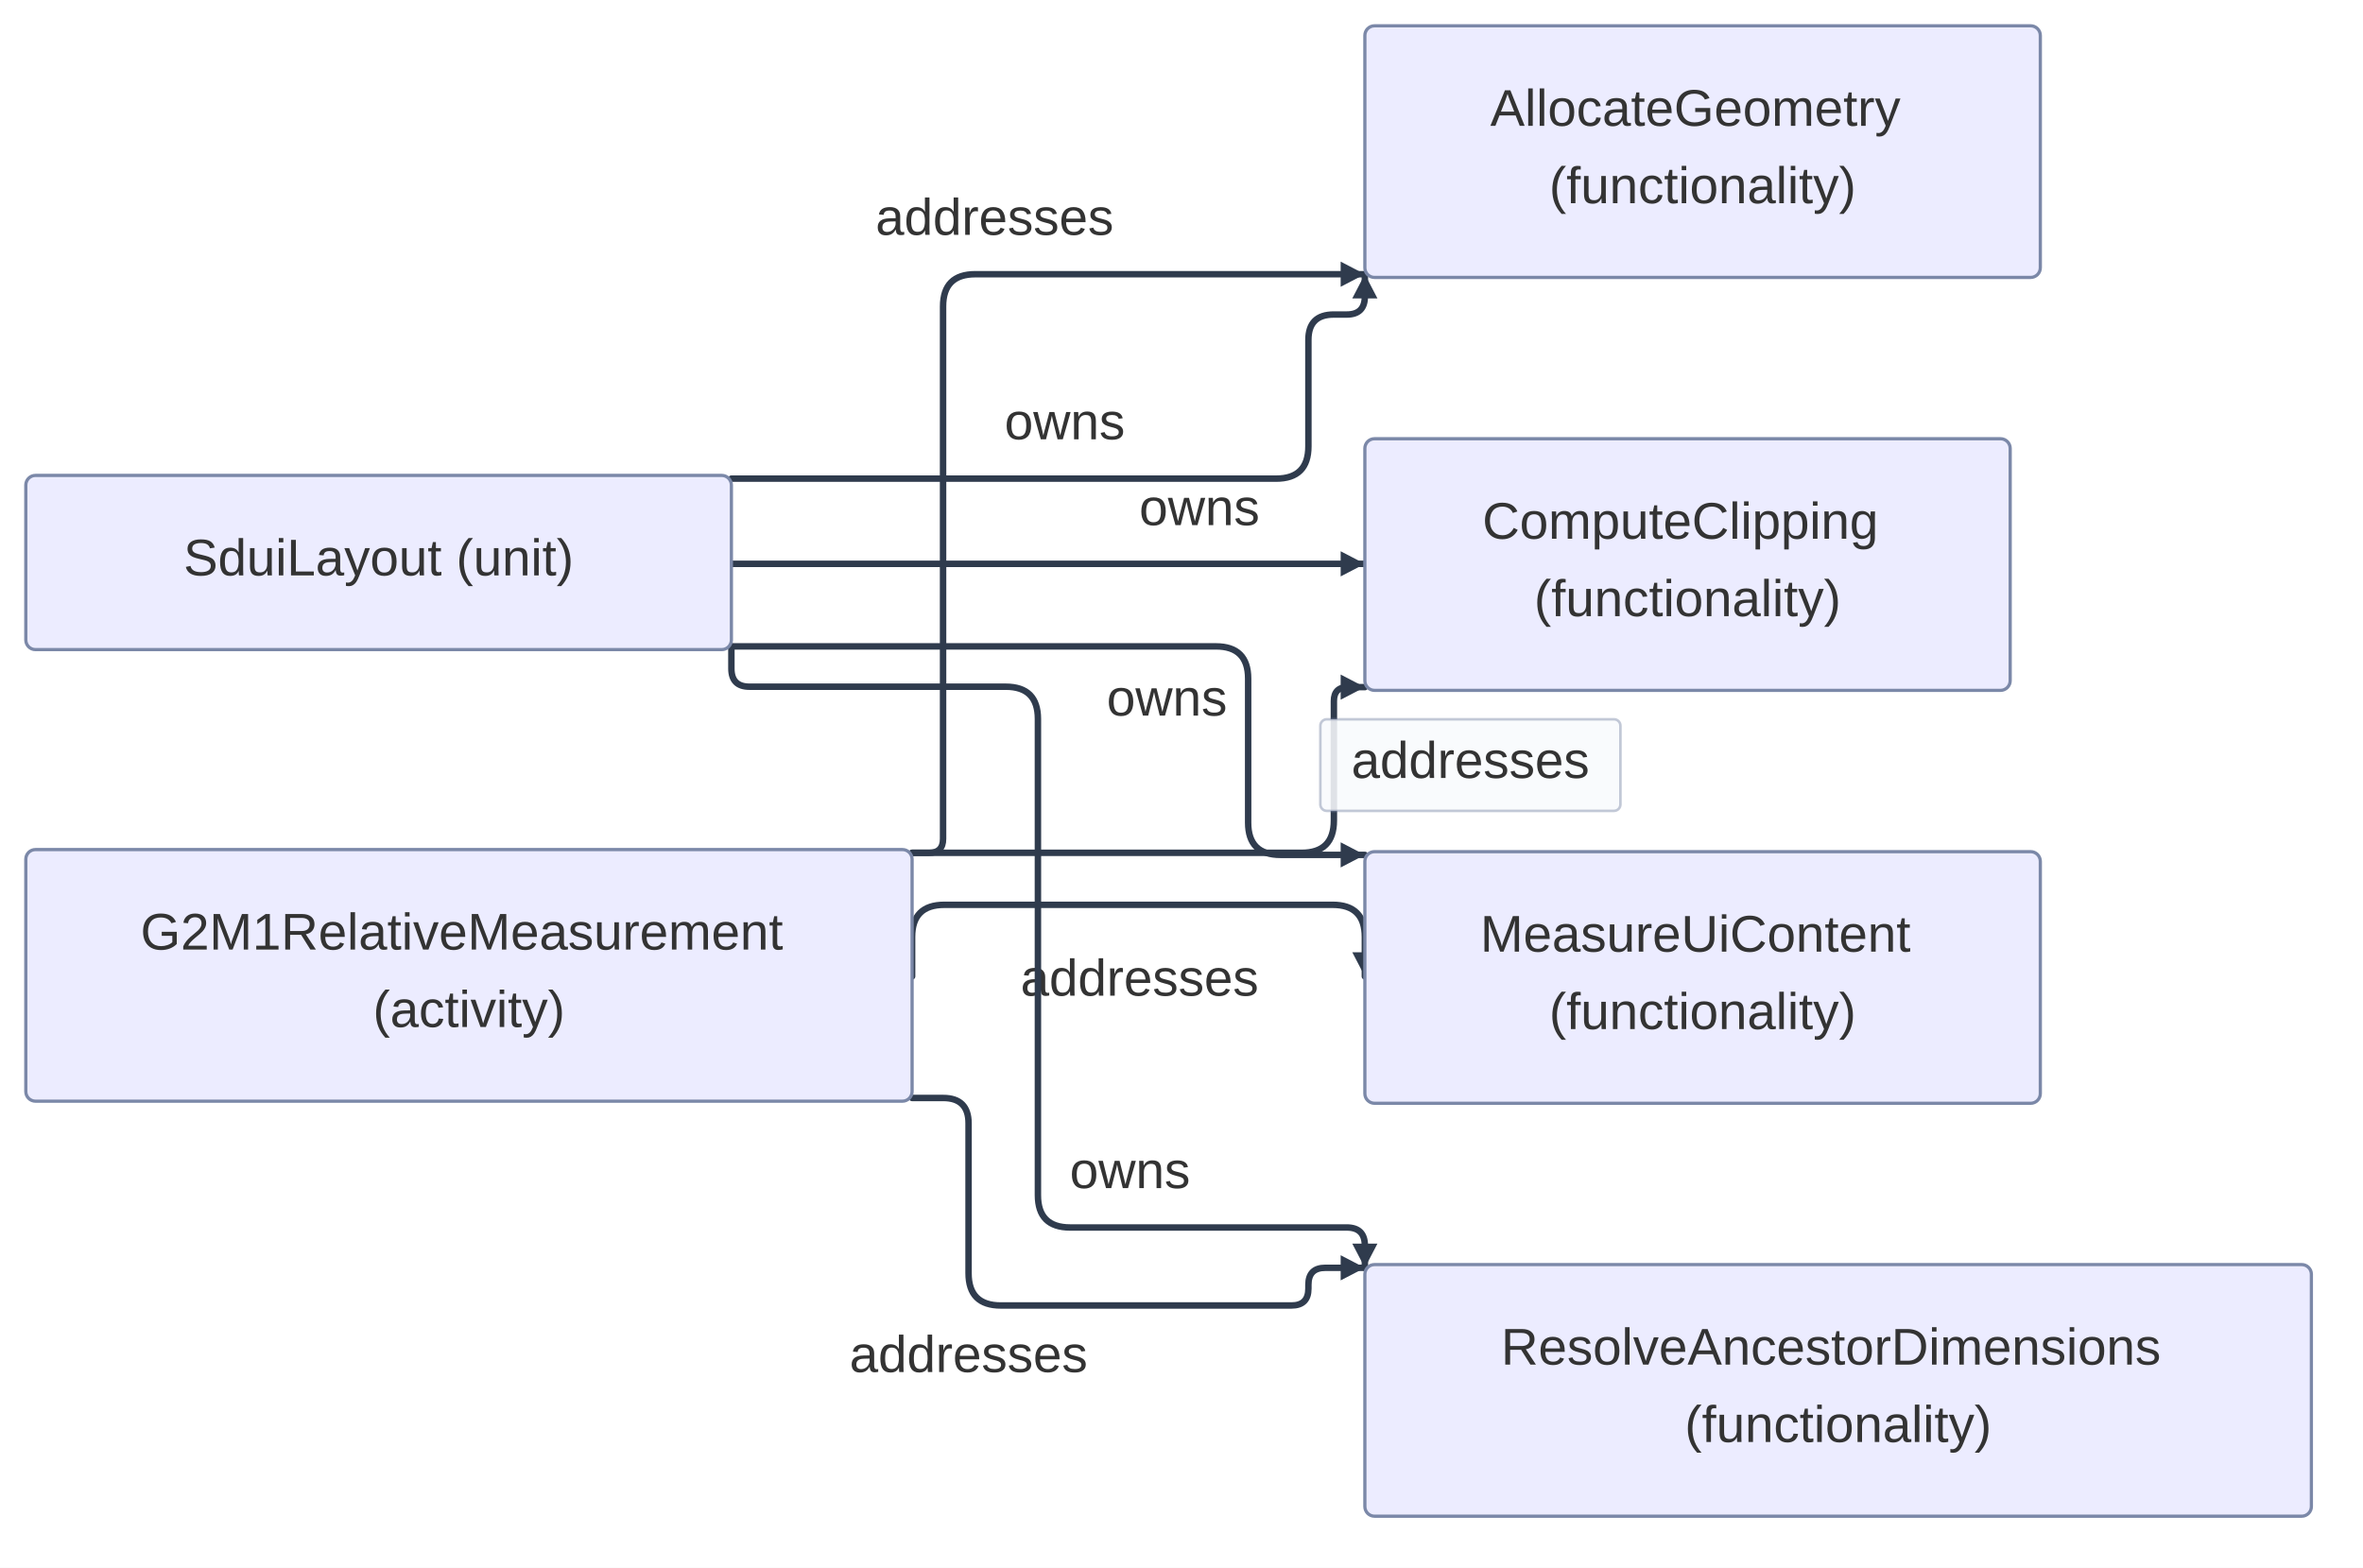
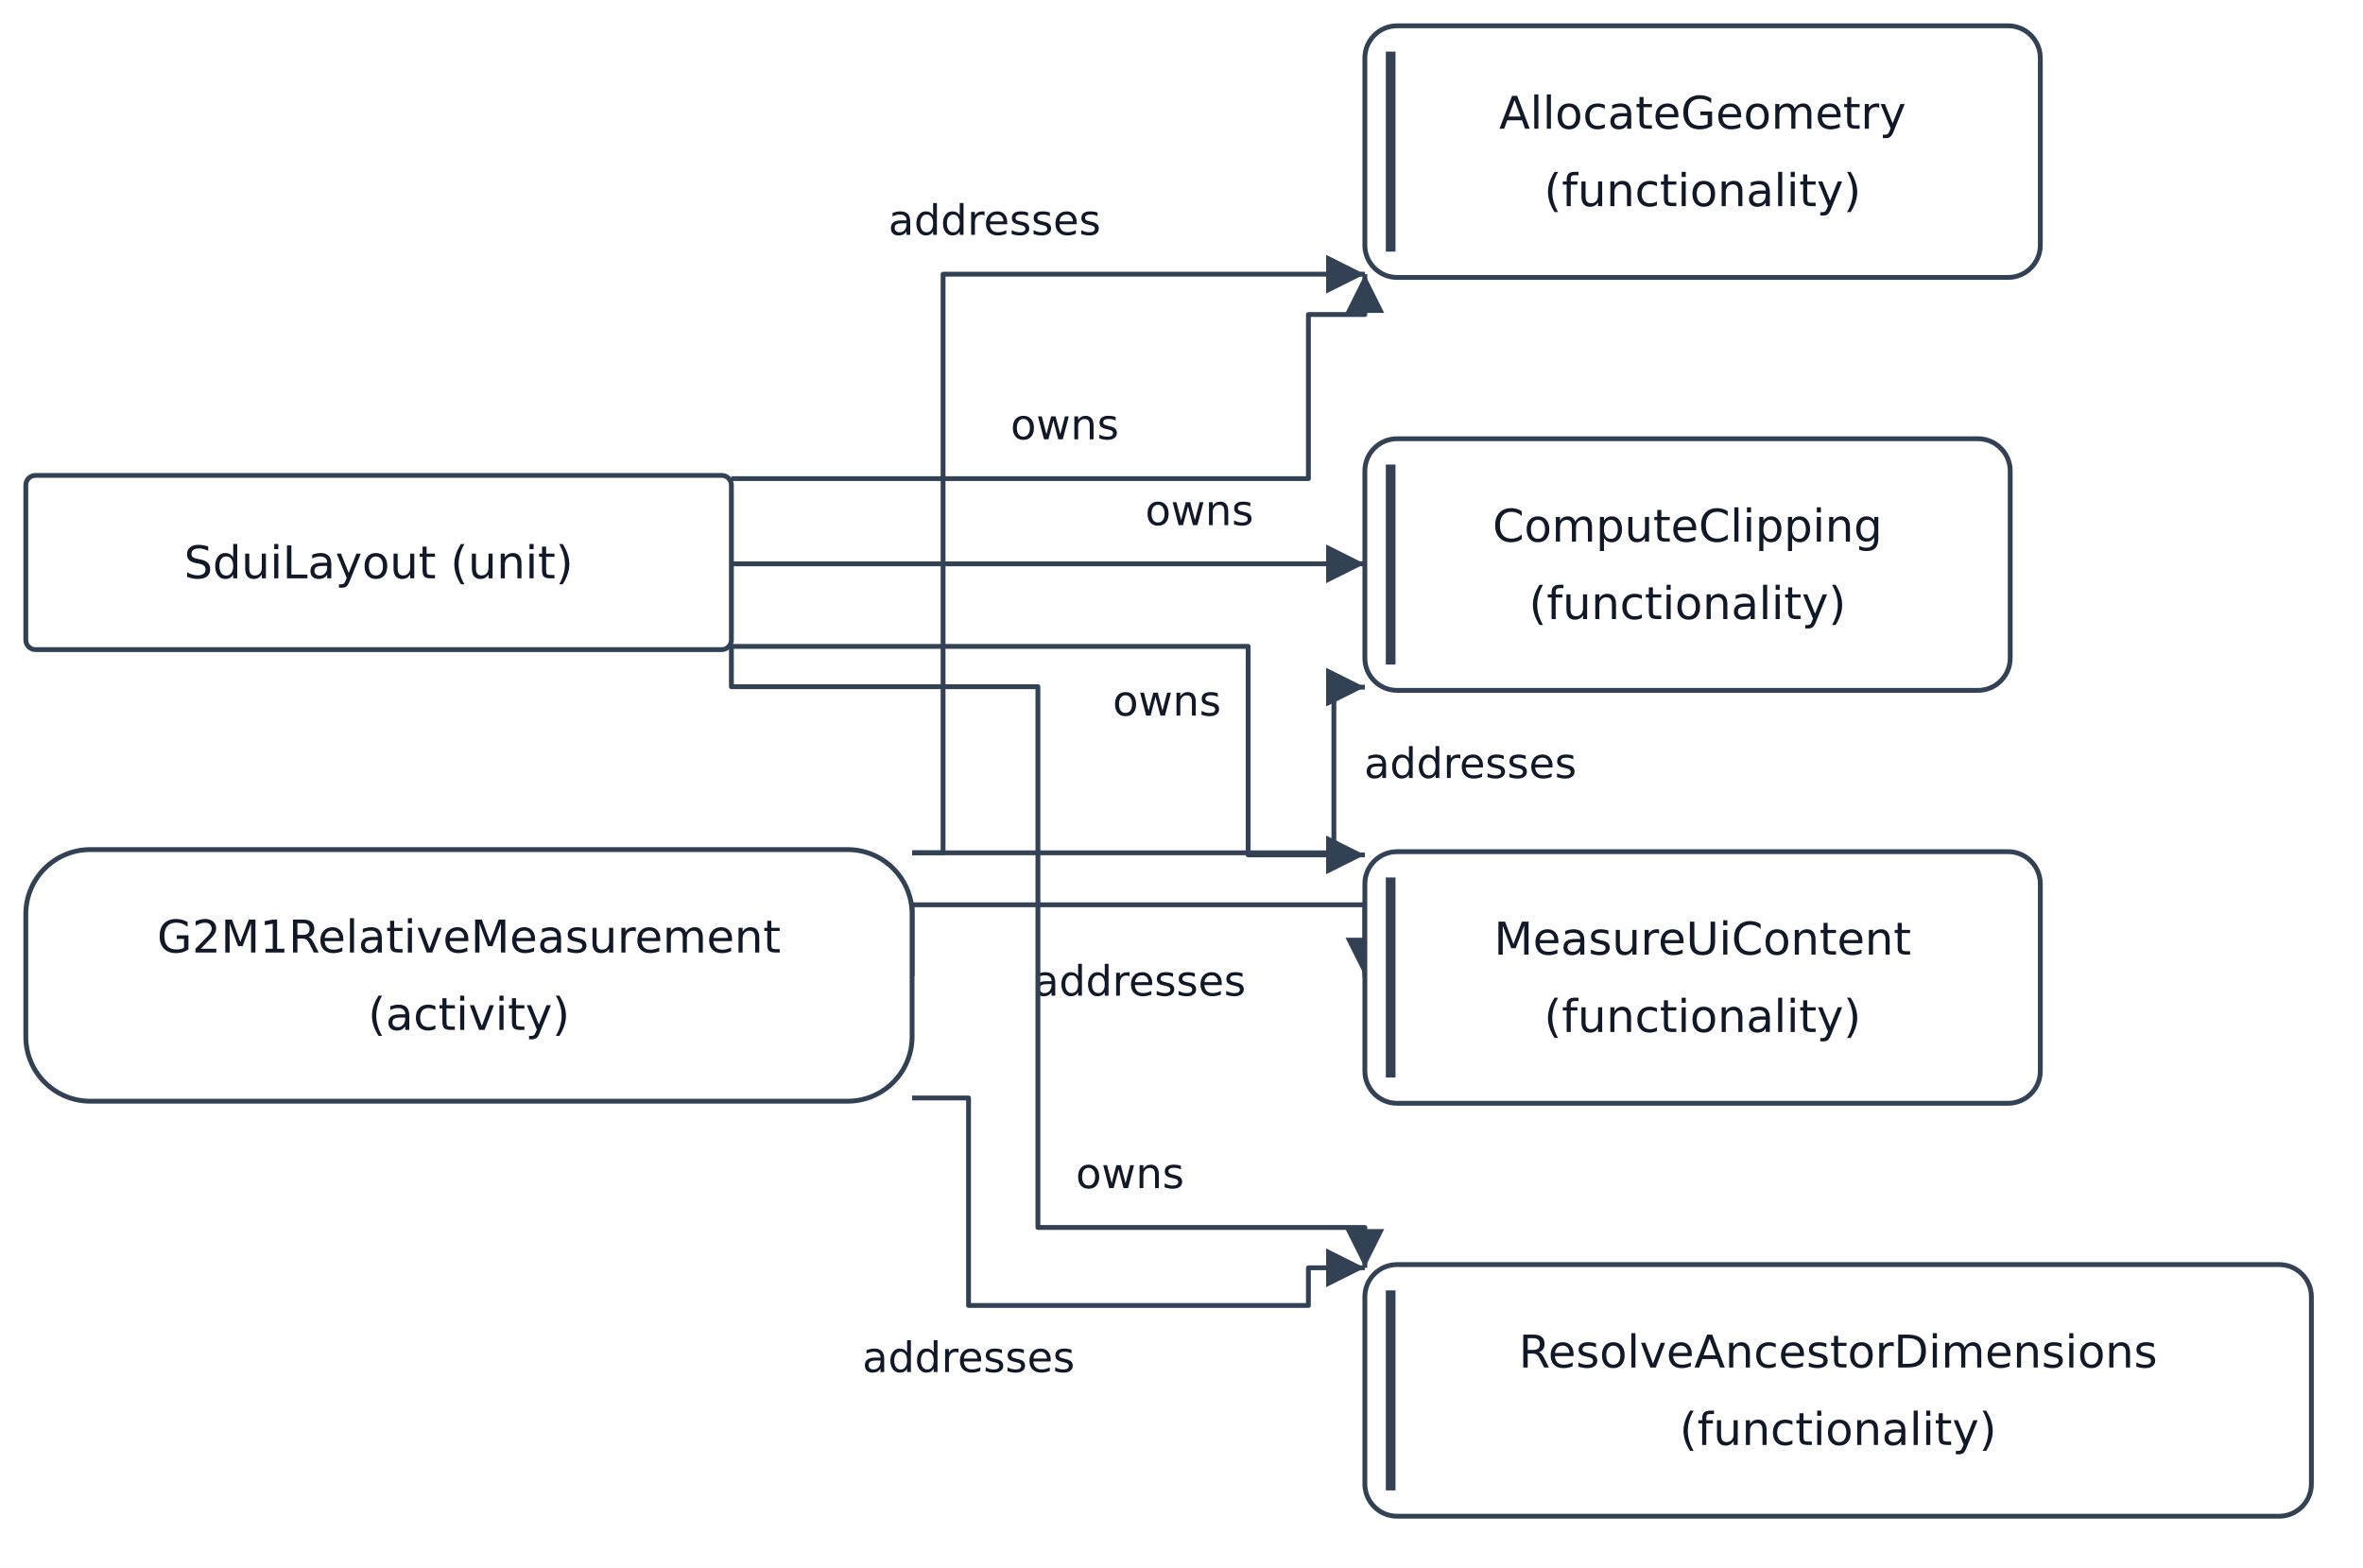
- <svg xmlns="http://www.w3.org/2000/svg" width="732.451" height="486" viewBox="0 0 732.451 486">
-   <rect x="0" y="0" width="732.451" height="486" fill="#FFFFFF" />
+ <svg xmlns="http://www.w3.org/2000/svg" width="732.451" height="486.000" viewBox="0 0 732.451 486.000" data-profile="sdl-symbols-1">
+   <rect width="100%" height="100%" fill="white" />
  <defs>
-     <marker id="arrow-0" viewBox="0 0 10 10" refX="5" refY="5" markerUnits="userSpaceOnUse" markerWidth="8" markerHeight="8" orient="auto">
-       <path d="M 0 0 L 10 5 L 0 10 z" fill="#2F3B4D" stroke="#2F3B4D" stroke-width="1" stroke-dasharray="1,0" />
+     <marker id="sdl-arrow" viewBox="0 0 10 10" refX="10" refY="5" markerWidth="8" markerHeight="8" orient="auto-start-reverse">
+       <path d="M0 0 L10 5 L0 10 Z" fill="#334155" />
    </marker>
-     <marker id="arrow-start-0" viewBox="0 0 10 10" refX="4.5" refY="5" markerUnits="userSpaceOnUse" markerWidth="8" markerHeight="8" orient="auto">
-       <path d="M 0 5 L 10 10 L 10 0 z" fill="#2F3B4D" stroke="#2F3B4D" stroke-width="1" stroke-dasharray="1,0" />
+     <marker id="uml-dependency" viewBox="0 0 10 10" refX="10" refY="5" markerWidth="8" markerHeight="8" orient="auto-start-reverse">
+       <path d="M0 0 L10 5 L0 10" fill="none" stroke="#334155" />
    </marker>
  </defs>
-   <path id="edge-0" class="edgePath" data-edge-id="edge-0" d="M 282.720,264.355 L 288.000,264.355 Q 292.320,264.355 292.320,260.035 L 292.320,95.000 Q 292.320,85.000 302.320,85.000 L 413.460,85.000 L 423.060,85.000" fill="none" stroke="#2F3B4D" stroke-width="2" stroke-linecap="round" stroke-linejoin="round" />
-   <g transform="translate(423.06 85.00) rotate(0.00)">
-     <polygon points="0,0 -7.50,3.90 -7.50,-3.90" fill="#2F3B4D" />
+   <g data-fact="f0302" data-relation="addresses" data-source="n_G2M1RelativeMeasurement" data-target="n_AllocateGeometry">
+     <polyline fill="none" stroke="#334155" stroke-width="1.5" stroke-linejoin="round" marker-end="url(#sdl-arrow)" points="282.720,264.355 292.320,264.355 292.320,85.000 413.460,85.000 423.060,85.000 " />
+     <text x="308.287" y="72.800" text-anchor="middle" font-family="DejaVu Sans,sans-serif" font-size="13" fill="#111827" paint-order="stroke" stroke="white" stroke-width="3" stroke-linejoin="round">addresses</text>
  </g>
-   <rect data-edge-id="edge-0" data-label-kind="center" x="261.78" y="54.60" width="93.02" height="28.40" rx="2" ry="2" fill="rgba(248,250,252, 0.92)" fill-opacity="0.00" stroke="#7B88A8" stroke-opacity="0.00" stroke-width="0.8" />
-   <g class="edgeLabel" data-edge-id="edge-0" data-label-kind="center">
-     <text x="308.29" y="72.80" text-anchor="middle" font-family="trebuchet ms,verdana,arial,DejaVu Sans,Liberation Sans,sans-serif,Noto Color Emoji,Apple Color Emoji,Segoe UI Emoji" font-size="16" fill="#333333">
-       <tspan x="308.29" dy="0.00">addresses</tspan>
-     </text>
+   <g data-fact="f0303" data-relation="addresses" data-source="n_G2M1RelativeMeasurement" data-target="n_ComputeClipping">
+     <polyline fill="none" stroke="#334155" stroke-width="1.5" stroke-linejoin="round" marker-end="url(#sdl-arrow)" points="282.720,264.355 292.320,264.355 413.460,264.355 413.460,213.000 423.060,213.000 " />
+     <text x="455.767" y="241.160" text-anchor="middle" font-family="DejaVu Sans,sans-serif" font-size="13" fill="#111827" paint-order="stroke" stroke="white" stroke-width="3" stroke-linejoin="round">addresses</text>
  </g>
-   <path id="edge-1" class="edgePath" data-edge-id="edge-1" d="M 282.720,264.355 L 292.320,264.355 L 403.460,264.355 Q 413.460,264.355 413.460,254.355 L 413.460,217.320 Q 413.460,213.000 417.780,213.000 L 423.060,213.000" fill="none" stroke="#2F3B4D" stroke-width="2" stroke-linecap="round" stroke-linejoin="round" />
-   <g transform="translate(423.06 213.00) rotate(0.00)">
-     <polygon points="0,0 -7.50,3.90 -7.50,-3.90" fill="#2F3B4D" />
+   <g data-fact="f0304" data-relation="addresses" data-source="n_G2M1RelativeMeasurement" data-target="n_MeasureUiContent">
+     <polyline fill="none" stroke="#334155" stroke-width="1.5" stroke-linejoin="round" marker-end="url(#sdl-arrow)" points="282.720,302.677 282.720,280.477 423.060,280.477 423.060,302.677 " />
+     <text x="353.235" y="308.637" text-anchor="middle" font-family="DejaVu Sans,sans-serif" font-size="13" fill="#111827" paint-order="stroke" stroke="white" stroke-width="3" stroke-linejoin="round">addresses</text>
  </g>
-   <rect data-edge-id="edge-1" data-label-kind="center" x="409.26" y="222.96" width="93.02" height="28.40" rx="2" ry="2" fill="rgba(248,250,252, 0.92)" fill-opacity="0.95" stroke="#7B88A8" stroke-opacity="0.45" stroke-width="0.8" />
-   <g class="edgeLabel" data-edge-id="edge-1" data-label-kind="center">
-     <text x="455.77" y="241.16" text-anchor="middle" font-family="trebuchet ms,verdana,arial,DejaVu Sans,Liberation Sans,sans-serif,Noto Color Emoji,Apple Color Emoji,Segoe UI Emoji" font-size="16" fill="#333333">
-       <tspan x="455.77" dy="0.00">addresses</tspan>
-     </text>
+   <g data-fact="f0305" data-relation="addresses" data-source="n_G2M1RelativeMeasurement" data-target="n_ResolveAncestorDimensions">
+     <polyline fill="none" stroke="#334155" stroke-width="1.5" stroke-linejoin="round" marker-end="url(#sdl-arrow)" points="282.720,340.355 300.220,340.355 300.220,404.677 405.560,404.677 405.560,393.000 423.060,393.000 " />
+     <text x="300.220" y="425.314" text-anchor="middle" font-family="DejaVu Sans,sans-serif" font-size="13" fill="#111827" paint-order="stroke" stroke="white" stroke-width="3" stroke-linejoin="round">addresses</text>
  </g>
-   <path id="edge-2" class="edgePath" data-edge-id="edge-2" d="M 282.720,302.677 L 282.720,290.467 Q 282.720,280.477 292.710,280.477 L 413.070,280.477 Q 423.060,280.477 423.060,290.467 L 423.060,302.677" fill="none" stroke="#2F3B4D" stroke-width="2" stroke-linecap="round" stroke-linejoin="round" />
-   <g transform="translate(423.06 302.68) rotate(90.00)">
-     <polygon points="0,0 -7.50,3.90 -7.50,-3.90" fill="#2F3B4D" />
+   <g data-fact="f0989" data-relation="owns" data-source="n_SduiLayout" data-target="n_AllocateGeometry">
+     <polyline fill="none" stroke="#334155" stroke-width="1.5" stroke-linejoin="round" marker-end="url(#sdl-arrow)" points="226.706,148.367 405.560,148.367 405.560,97.500 423.060,97.500 423.060,85.000 " />
+     <text x="330.039" y="136.167" text-anchor="middle" font-family="DejaVu Sans,sans-serif" font-size="13" fill="#111827" paint-order="stroke" stroke="white" stroke-width="3" stroke-linejoin="round">owns</text>
  </g>
-   <rect data-edge-id="edge-2" data-label-kind="center" x="306.72" y="290.44" width="93.02" height="28.40" rx="2" ry="2" fill="rgba(248,250,252, 0.92)" fill-opacity="0.00" stroke="#7B88A8" stroke-opacity="0.00" stroke-width="0.8" />
-   <g class="edgeLabel" data-edge-id="edge-2" data-label-kind="center">
-     <text x="353.23" y="308.64" text-anchor="middle" font-family="trebuchet ms,verdana,arial,DejaVu Sans,Liberation Sans,sans-serif,Noto Color Emoji,Apple Color Emoji,Segoe UI Emoji" font-size="16" fill="#333333">
-       <tspan x="353.23" dy="0.00">addresses</tspan>
-     </text>
+   <g data-fact="f0991" data-relation="owns" data-source="n_SduiLayout" data-target="n_ComputeClipping">
+     <polyline fill="none" stroke="#334155" stroke-width="1.5" stroke-linejoin="round" marker-end="url(#sdl-arrow)" points="226.706,174.780 423.060,174.780 " />
+     <text x="371.777" y="162.780" text-anchor="middle" font-family="DejaVu Sans,sans-serif" font-size="13" fill="#111827" paint-order="stroke" stroke="white" stroke-width="3" stroke-linejoin="round">owns</text>
  </g>
-   <path id="edge-3" class="edgePath" data-edge-id="edge-3" d="M 282.720,340.355 L 292.345,340.355 Q 300.220,340.355 300.220,348.230 L 300.220,394.677 Q 300.220,404.677 310.220,404.677 L 400.306,404.677 Q 405.560,404.677 405.560,399.423 L 405.560,398.255 Q 405.560,393.000 410.815,393.000 L 423.060,393.000" fill="none" stroke="#2F3B4D" stroke-width="2" stroke-linecap="round" stroke-linejoin="round" />
-   <g transform="translate(423.06 393.00) rotate(0.00)">
-     <polygon points="0,0 -7.50,3.90 -7.50,-3.90" fill="#2F3B4D" />
+   <g data-fact="f0992" data-relation="owns" data-source="n_SduiLayout" data-target="n_MeasureUiContent">
+     <polyline fill="none" stroke="#334155" stroke-width="1.5" stroke-linejoin="round" marker-end="url(#sdl-arrow)" points="226.706,200.367 386.883,200.367 386.883,265.000 423.060,265.000 " />
+     <text x="361.707" y="221.818" text-anchor="middle" font-family="DejaVu Sans,sans-serif" font-size="13" fill="#111827" paint-order="stroke" stroke="white" stroke-width="3" stroke-linejoin="round">owns</text>
  </g>
-   <rect data-edge-id="edge-3" data-label-kind="center" x="253.71" y="407.11" width="93.02" height="28.40" rx="2" ry="2" fill="rgba(248,250,252, 0.92)" fill-opacity="0.00" stroke="#7B88A8" stroke-opacity="0.00" stroke-width="0.8" />
-   <g class="edgeLabel" data-edge-id="edge-3" data-label-kind="center">
-     <text x="300.22" y="425.31" text-anchor="middle" font-family="trebuchet ms,verdana,arial,DejaVu Sans,Liberation Sans,sans-serif,Noto Color Emoji,Apple Color Emoji,Segoe UI Emoji" font-size="16" fill="#333333">
-       <tspan x="300.22" dy="0.00">addresses</tspan>
-     </text>
+   <g data-fact="f0993" data-relation="owns" data-source="n_SduiLayout" data-target="n_ResolveAncestorDimensions">
+     <polyline fill="none" stroke="#334155" stroke-width="1.5" stroke-linejoin="round" marker-end="url(#sdl-arrow)" points="226.706,200.367 226.706,212.867 321.720,212.867 321.720,380.500 423.060,380.500 423.060,393.000 " />
+     <text x="350.263" y="368.300" text-anchor="middle" font-family="DejaVu Sans,sans-serif" font-size="13" fill="#111827" paint-order="stroke" stroke="white" stroke-width="3" stroke-linejoin="round">owns</text>
  </g>
-   <path id="edge-4" class="edgePath" data-edge-id="edge-4" d="M 226.706,148.367 L 395.560,148.367 Q 405.560,148.367 405.560,138.367 L 405.560,105.375 Q 405.560,97.500 413.435,97.500 L 417.435,97.500 Q 423.060,97.500 423.060,91.875 L 423.060,85.000" fill="none" stroke="#2F3B4D" stroke-width="2" stroke-linecap="round" stroke-linejoin="round" />
-   <g transform="translate(423.06 85.00) rotate(-90.00)">
-     <polygon points="0,0 -7.50,3.90 -7.50,-3.90" fill="#2F3B4D" />
+   <g id="n_AllocateGeometry" data-model-id="AllocateGeometry" data-kind="functionality" transform="translate(423.060 8.000)" stroke="#334155" stroke-width="1.5" fill="white">
+     <rect width="209.370" height="78.000" rx="10.000" data-symbol="functionality" />
+     <path d="M8 8 V70.000" stroke-width="3" />
+     <text x="104.685" y="31.900" text-anchor="middle" stroke="none" fill="#111827" font-family="DejaVu Sans,sans-serif" font-size="14.000">AllocateGeometry</text>
+     <text x="104.685" y="55.900" text-anchor="middle" stroke="none" fill="#111827" font-family="DejaVu Sans,sans-serif" font-size="14.000">(functionality)</text>
  </g>
-   <rect data-edge-id="edge-4" data-label-kind="center" x="306.86" y="117.97" width="46.35" height="28.40" rx="2" ry="2" fill="rgba(248,250,252, 0.92)" fill-opacity="0.00" stroke="#7B88A8" stroke-opacity="0.00" stroke-width="0.8" />
-   <g class="edgeLabel" data-edge-id="edge-4" data-label-kind="center">
-     <text x="330.04" y="136.17" text-anchor="middle" font-family="trebuchet ms,verdana,arial,DejaVu Sans,Liberation Sans,sans-serif,Noto Color Emoji,Apple Color Emoji,Segoe UI Emoji" font-size="16" fill="#333333">
-       <tspan x="330.04" dy="0.00">owns</tspan>
-     </text>
+   <g id="n_ComputeClipping" data-model-id="ComputeClipping" data-kind="functionality" transform="translate(423.060 136.000)" stroke="#334155" stroke-width="1.5" fill="white">
+     <rect width="200.035" height="78.000" rx="10.000" data-symbol="functionality" />
+     <path d="M8 8 V70.000" stroke-width="3" />
+     <text x="100.017" y="31.900" text-anchor="middle" stroke="none" fill="#111827" font-family="DejaVu Sans,sans-serif" font-size="14.000">ComputeClipping</text>
+     <text x="100.017" y="55.900" text-anchor="middle" stroke="none" fill="#111827" font-family="DejaVu Sans,sans-serif" font-size="14.000">(functionality)</text>
  </g>
-   <path id="edge-5" class="edgePath" data-edge-id="edge-5" d="M 226.706,174.780 L 423.060,174.780" fill="none" stroke="#2F3B4D" stroke-width="2" stroke-linecap="round" stroke-linejoin="round" />
-   <g transform="translate(423.06 174.78) rotate(0.00)">
-     <polygon points="0,0 -7.50,3.90 -7.50,-3.90" fill="#2F3B4D" />
+   <g id="n_G2M1RelativeMeasurement" data-model-id="G2M1RelativeMeasurement" data-kind="activity" transform="translate(8.000 263.355)" stroke="#334155" stroke-width="1.5" fill="white">
+     <rect width="274.720" height="78.000" rx="20.000" data-symbol="activity" />
+     <text x="137.360" y="31.900" text-anchor="middle" stroke="none" fill="#111827" font-family="DejaVu Sans,sans-serif" font-size="14.000">G2M1RelativeMeasurement</text>
+     <text x="137.360" y="55.900" text-anchor="middle" stroke="none" fill="#111827" font-family="DejaVu Sans,sans-serif" font-size="14.000">(activity)</text>
  </g>
-   <rect data-edge-id="edge-5" data-label-kind="center" x="348.60" y="144.58" width="46.35" height="28.40" rx="2" ry="2" fill="rgba(248,250,252, 0.92)" fill-opacity="0.00" stroke="#7B88A8" stroke-opacity="0.00" stroke-width="0.8" />
-   <g class="edgeLabel" data-edge-id="edge-5" data-label-kind="center">
-     <text x="371.78" y="162.78" text-anchor="middle" font-family="trebuchet ms,verdana,arial,DejaVu Sans,Liberation Sans,sans-serif,Noto Color Emoji,Apple Color Emoji,Segoe UI Emoji" font-size="16" fill="#333333">
-       <tspan x="371.78" dy="0.00">owns</tspan>
-     </text>
+   <g id="n_MeasureUiContent" data-model-id="MeasureUiContent" data-kind="functionality" transform="translate(423.060 264.000)" stroke="#334155" stroke-width="1.5" fill="white">
+     <rect width="209.370" height="78.000" rx="10.000" data-symbol="functionality" />
+     <path d="M8 8 V70.000" stroke-width="3" />
+     <text x="104.685" y="31.900" text-anchor="middle" stroke="none" fill="#111827" font-family="DejaVu Sans,sans-serif" font-size="14.000">MeasureUiContent</text>
+     <text x="104.685" y="55.900" text-anchor="middle" stroke="none" fill="#111827" font-family="DejaVu Sans,sans-serif" font-size="14.000">(functionality)</text>
  </g>
-   <path id="edge-6" class="edgePath" data-edge-id="edge-6" d="M 226.706,200.367 L 376.883,200.367 Q 386.883,200.367 386.883,210.367 L 386.883,255.000 Q 386.883,265.000 396.883,265.000 L 423.060,265.000" fill="none" stroke="#2F3B4D" stroke-width="2" stroke-linecap="round" stroke-linejoin="round" />
-   <g transform="translate(423.06 265.00) rotate(0.00)">
-     <polygon points="0,0 -7.50,3.90 -7.50,-3.90" fill="#2F3B4D" />
+   <g id="n_ResolveAncestorDimensions" data-model-id="ResolveAncestorDimensions" data-kind="functionality" transform="translate(423.060 392.000)" stroke="#334155" stroke-width="1.5" fill="white">
+     <rect width="293.391" height="78.000" rx="10.000" data-symbol="functionality" />
+     <path d="M8 8 V70.000" stroke-width="3" />
+     <text x="146.695" y="31.900" text-anchor="middle" stroke="none" fill="#111827" font-family="DejaVu Sans,sans-serif" font-size="14.000">ResolveAncestorDimensions</text>
+     <text x="146.695" y="55.900" text-anchor="middle" stroke="none" fill="#111827" font-family="DejaVu Sans,sans-serif" font-size="14.000">(functionality)</text>
  </g>
-   <rect data-edge-id="edge-6" data-label-kind="center" x="338.53" y="203.62" width="46.35" height="28.40" rx="2" ry="2" fill="rgba(248,250,252, 0.92)" fill-opacity="0.00" stroke="#7B88A8" stroke-opacity="0.00" stroke-width="0.8" />
-   <g class="edgeLabel" data-edge-id="edge-6" data-label-kind="center">
-     <text x="361.71" y="221.82" text-anchor="middle" font-family="trebuchet ms,verdana,arial,DejaVu Sans,Liberation Sans,sans-serif,Noto Color Emoji,Apple Color Emoji,Segoe UI Emoji" font-size="16" fill="#333333">
-       <tspan x="361.71" dy="0.00">owns</tspan>
-     </text>
+   <g id="n_SduiLayout" data-model-id="SduiLayout" data-kind="unit" transform="translate(8.000 147.367)" stroke="#334155" stroke-width="1.5" fill="white">
+     <rect width="218.706" height="54.000" rx="3.000" data-symbol="typed-card" />
+     <text x="109.353" y="31.900" text-anchor="middle" stroke="none" fill="#111827" font-family="DejaVu Sans,sans-serif" font-size="14.000">SduiLayout (unit)</text>
  </g>
-   <path id="edge-7" class="edgePath" data-edge-id="edge-7" d="M 226.706,200.367 L 226.706,207.242 Q 226.706,212.867 232.331,212.867 L 311.720,212.867 Q 321.720,212.867 321.720,222.867 L 321.720,370.500 Q 321.720,380.500 331.720,380.500 L 417.435,380.500 Q 423.060,380.500 423.060,386.125 L 423.060,393.000" fill="none" stroke="#2F3B4D" stroke-width="2" stroke-linecap="round" stroke-linejoin="round" />
-   <g transform="translate(423.06 393.00) rotate(90.00)">
-     <polygon points="0,0 -7.50,3.90 -7.50,-3.90" fill="#2F3B4D" />
-   </g>
-   <rect data-edge-id="edge-7" data-label-kind="center" x="327.09" y="350.10" width="46.35" height="28.40" rx="2" ry="2" fill="rgba(248,250,252, 0.92)" fill-opacity="0.00" stroke="#7B88A8" stroke-opacity="0.00" stroke-width="0.8" />
-   <g class="edgeLabel" data-edge-id="edge-7" data-label-kind="center">
-     <text x="350.26" y="368.30" text-anchor="middle" font-family="trebuchet ms,verdana,arial,DejaVu Sans,Liberation Sans,sans-serif,Noto Color Emoji,Apple Color Emoji,Segoe UI Emoji" font-size="16" fill="#333333">
-       <tspan x="350.26" dy="0.00">owns</tspan>
-     </text>
-   </g>
-   <rect x="423.06" y="8.00" width="209.37" height="78.00" rx="3" ry="3" fill="#ECECFF" stroke="#7B88A8" stroke-width="1" stroke-linejoin="round" stroke-linecap="round" />
-   <text x="527.75" y="39.00" text-anchor="middle" font-family="trebuchet ms,verdana,arial,DejaVu Sans,Liberation Sans,sans-serif,Noto Color Emoji,Apple Color Emoji,Segoe UI Emoji" font-size="16" fill="#333333">
-     <tspan x="527.75" dy="0.00">AllocateGeometry</tspan>
-     <tspan x="527.75" dy="24.00">(functionality)</tspan>
-   </text>
-   <rect x="423.06" y="136.00" width="200.03" height="78.00" rx="3" ry="3" fill="#ECECFF" stroke="#7B88A8" stroke-width="1" stroke-linejoin="round" stroke-linecap="round" />
-   <text x="523.08" y="167.00" text-anchor="middle" font-family="trebuchet ms,verdana,arial,DejaVu Sans,Liberation Sans,sans-serif,Noto Color Emoji,Apple Color Emoji,Segoe UI Emoji" font-size="16" fill="#333333">
-     <tspan x="523.08" dy="0.00">ComputeClipping</tspan>
-     <tspan x="523.08" dy="24.00">(functionality)</tspan>
-   </text>
-   <rect x="8.00" y="263.35" width="274.72" height="78.00" rx="3" ry="3" fill="#ECECFF" stroke="#7B88A8" stroke-width="1" stroke-linejoin="round" stroke-linecap="round" />
-   <text x="145.36" y="294.35" text-anchor="middle" font-family="trebuchet ms,verdana,arial,DejaVu Sans,Liberation Sans,sans-serif,Noto Color Emoji,Apple Color Emoji,Segoe UI Emoji" font-size="16" fill="#333333">
-     <tspan x="145.36" dy="0.00">G2M1RelativeMeasurement</tspan>
-     <tspan x="145.36" dy="24.00">(activity)</tspan>
-   </text>
-   <rect x="423.06" y="264.00" width="209.37" height="78.00" rx="3" ry="3" fill="#ECECFF" stroke="#7B88A8" stroke-width="1" stroke-linejoin="round" stroke-linecap="round" />
-   <text x="527.75" y="295.00" text-anchor="middle" font-family="trebuchet ms,verdana,arial,DejaVu Sans,Liberation Sans,sans-serif,Noto Color Emoji,Apple Color Emoji,Segoe UI Emoji" font-size="16" fill="#333333">
-     <tspan x="527.75" dy="0.00">MeasureUiContent</tspan>
-     <tspan x="527.75" dy="24.00">(functionality)</tspan>
-   </text>
-   <rect x="423.06" y="392.00" width="293.39" height="78.00" rx="3" ry="3" fill="#ECECFF" stroke="#7B88A8" stroke-width="1" stroke-linejoin="round" stroke-linecap="round" />
-   <text x="569.76" y="423.00" text-anchor="middle" font-family="trebuchet ms,verdana,arial,DejaVu Sans,Liberation Sans,sans-serif,Noto Color Emoji,Apple Color Emoji,Segoe UI Emoji" font-size="16" fill="#333333">
-     <tspan x="569.76" dy="0.00">ResolveAncestorDimensions</tspan>
-     <tspan x="569.76" dy="24.00">(functionality)</tspan>
-   </text>
-   <rect x="8.00" y="147.37" width="218.71" height="54.00" rx="3" ry="3" fill="#ECECFF" stroke="#7B88A8" stroke-width="1" stroke-linejoin="round" stroke-linecap="round" />
-   <text x="117.35" y="178.37" text-anchor="middle" font-family="trebuchet ms,verdana,arial,DejaVu Sans,Liberation Sans,sans-serif,Noto Color Emoji,Apple Color Emoji,Segoe UI Emoji" font-size="16" fill="#333333">
-     <tspan x="117.35" dy="0.00">SduiLayout (unit)</tspan>
-   </text>
</svg>
